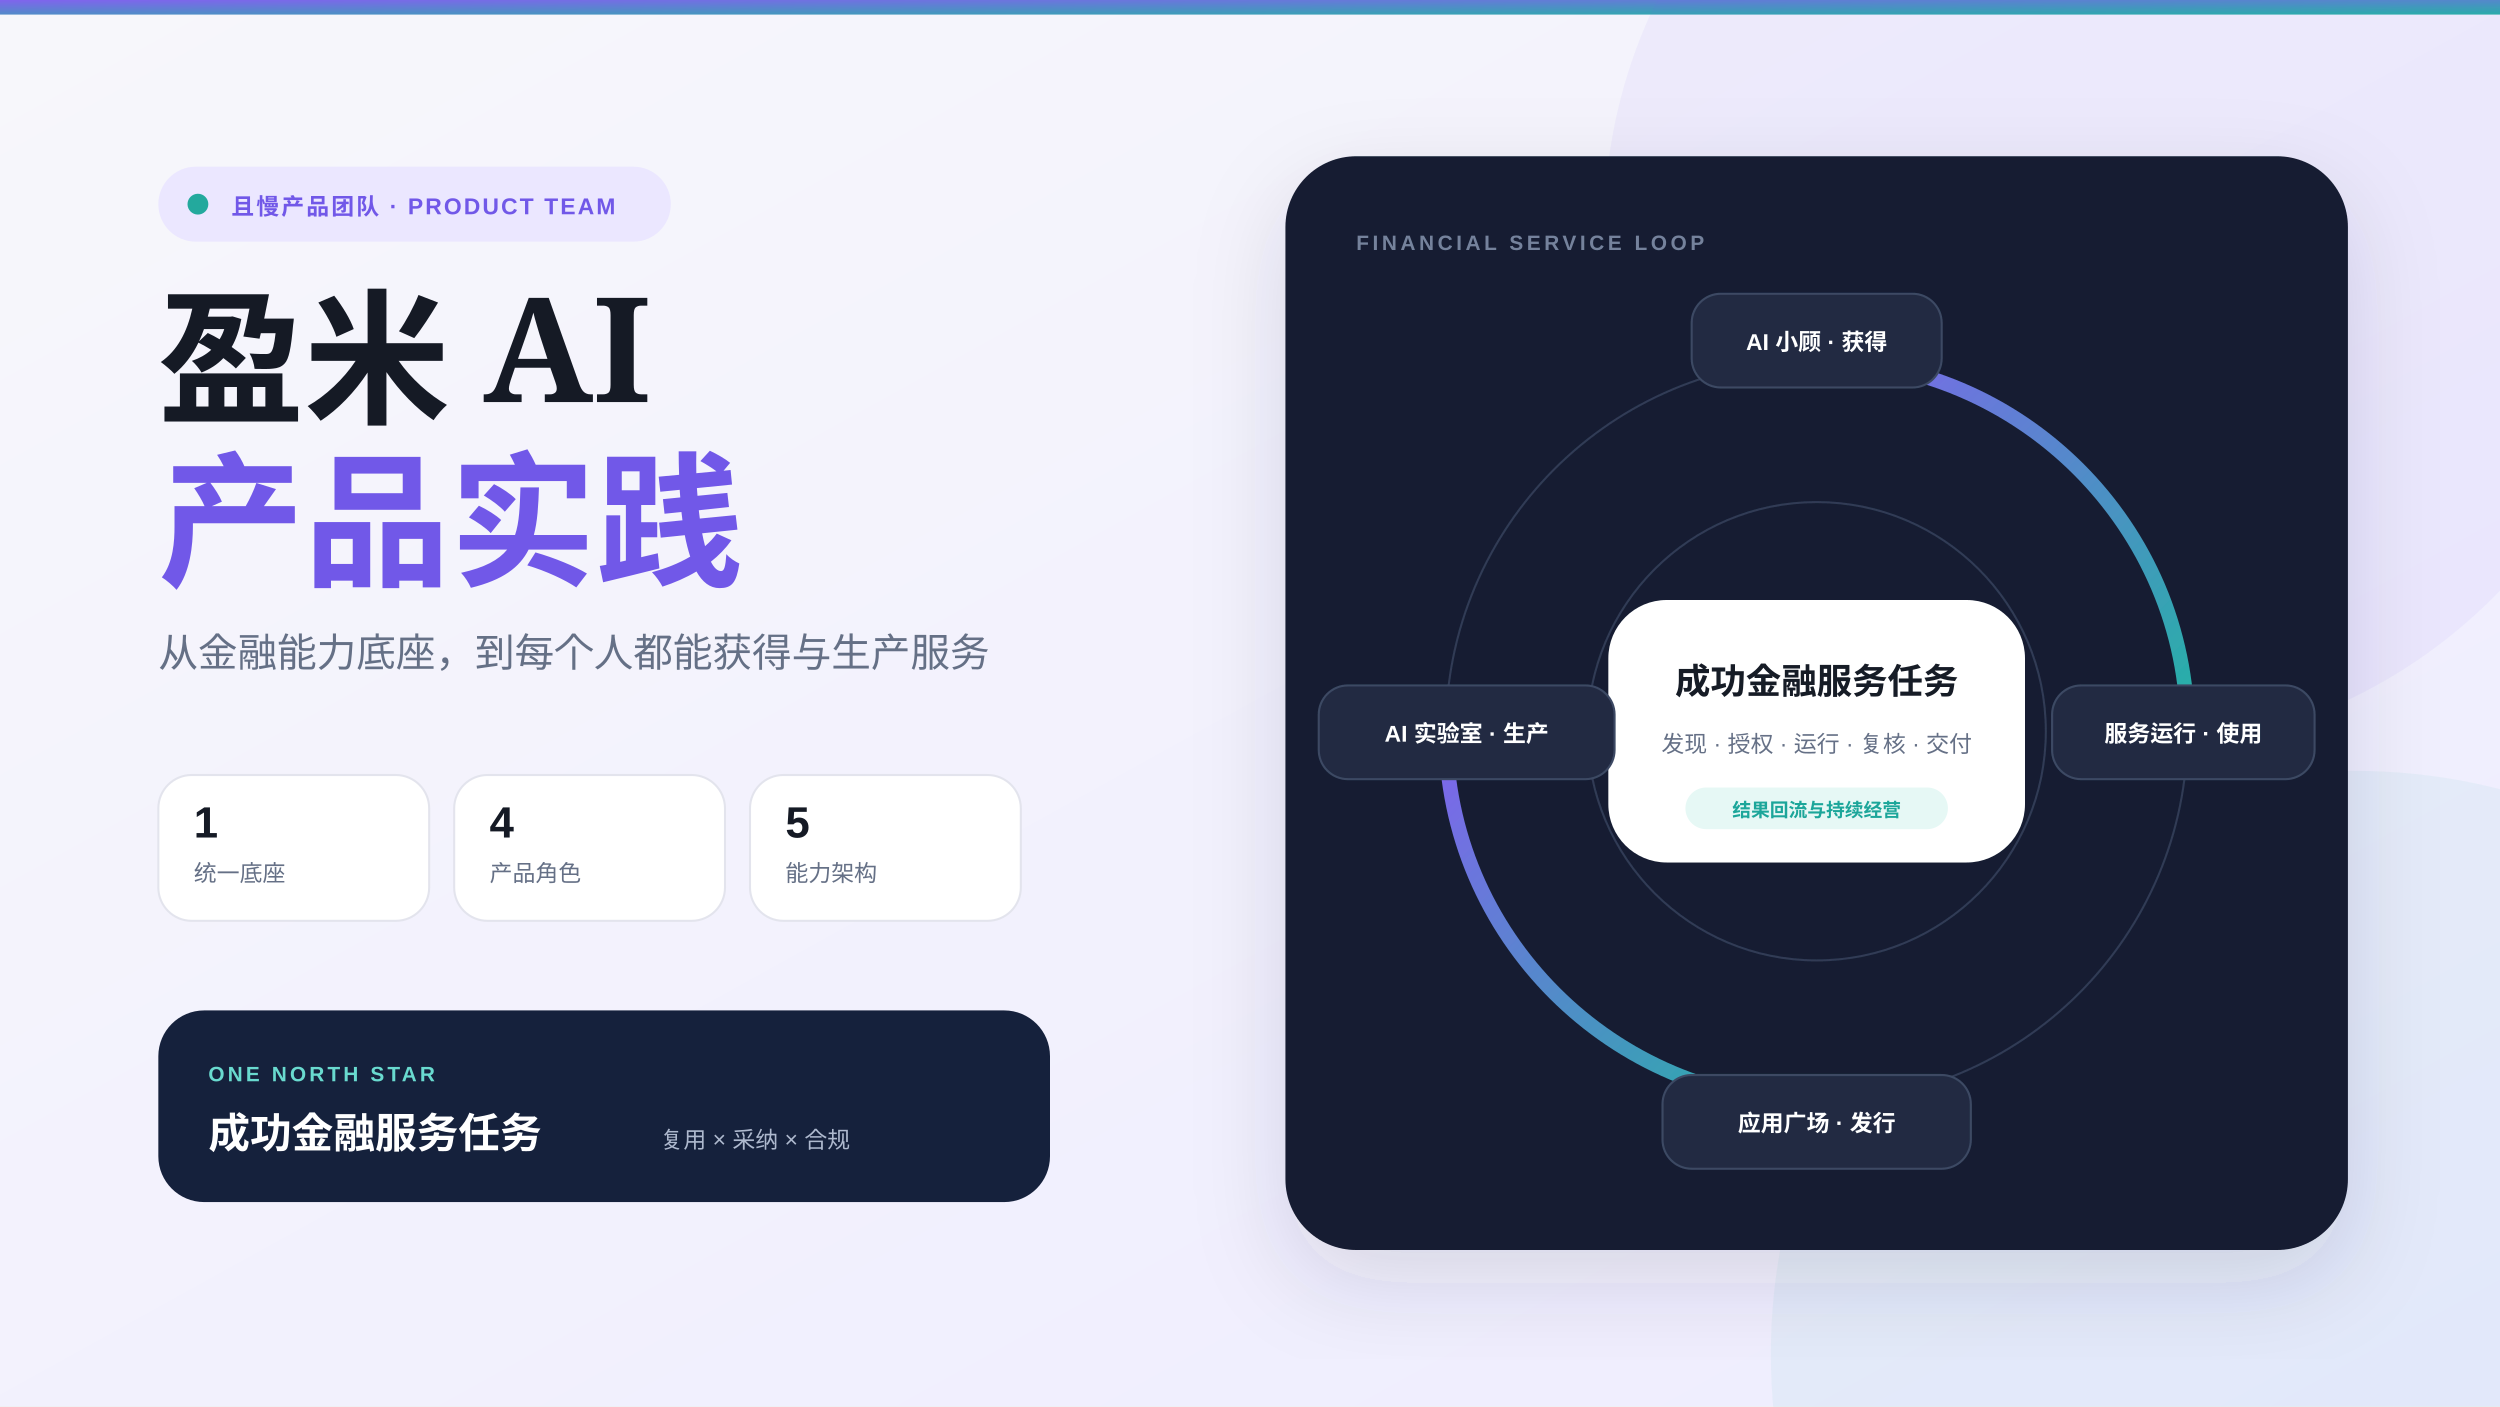
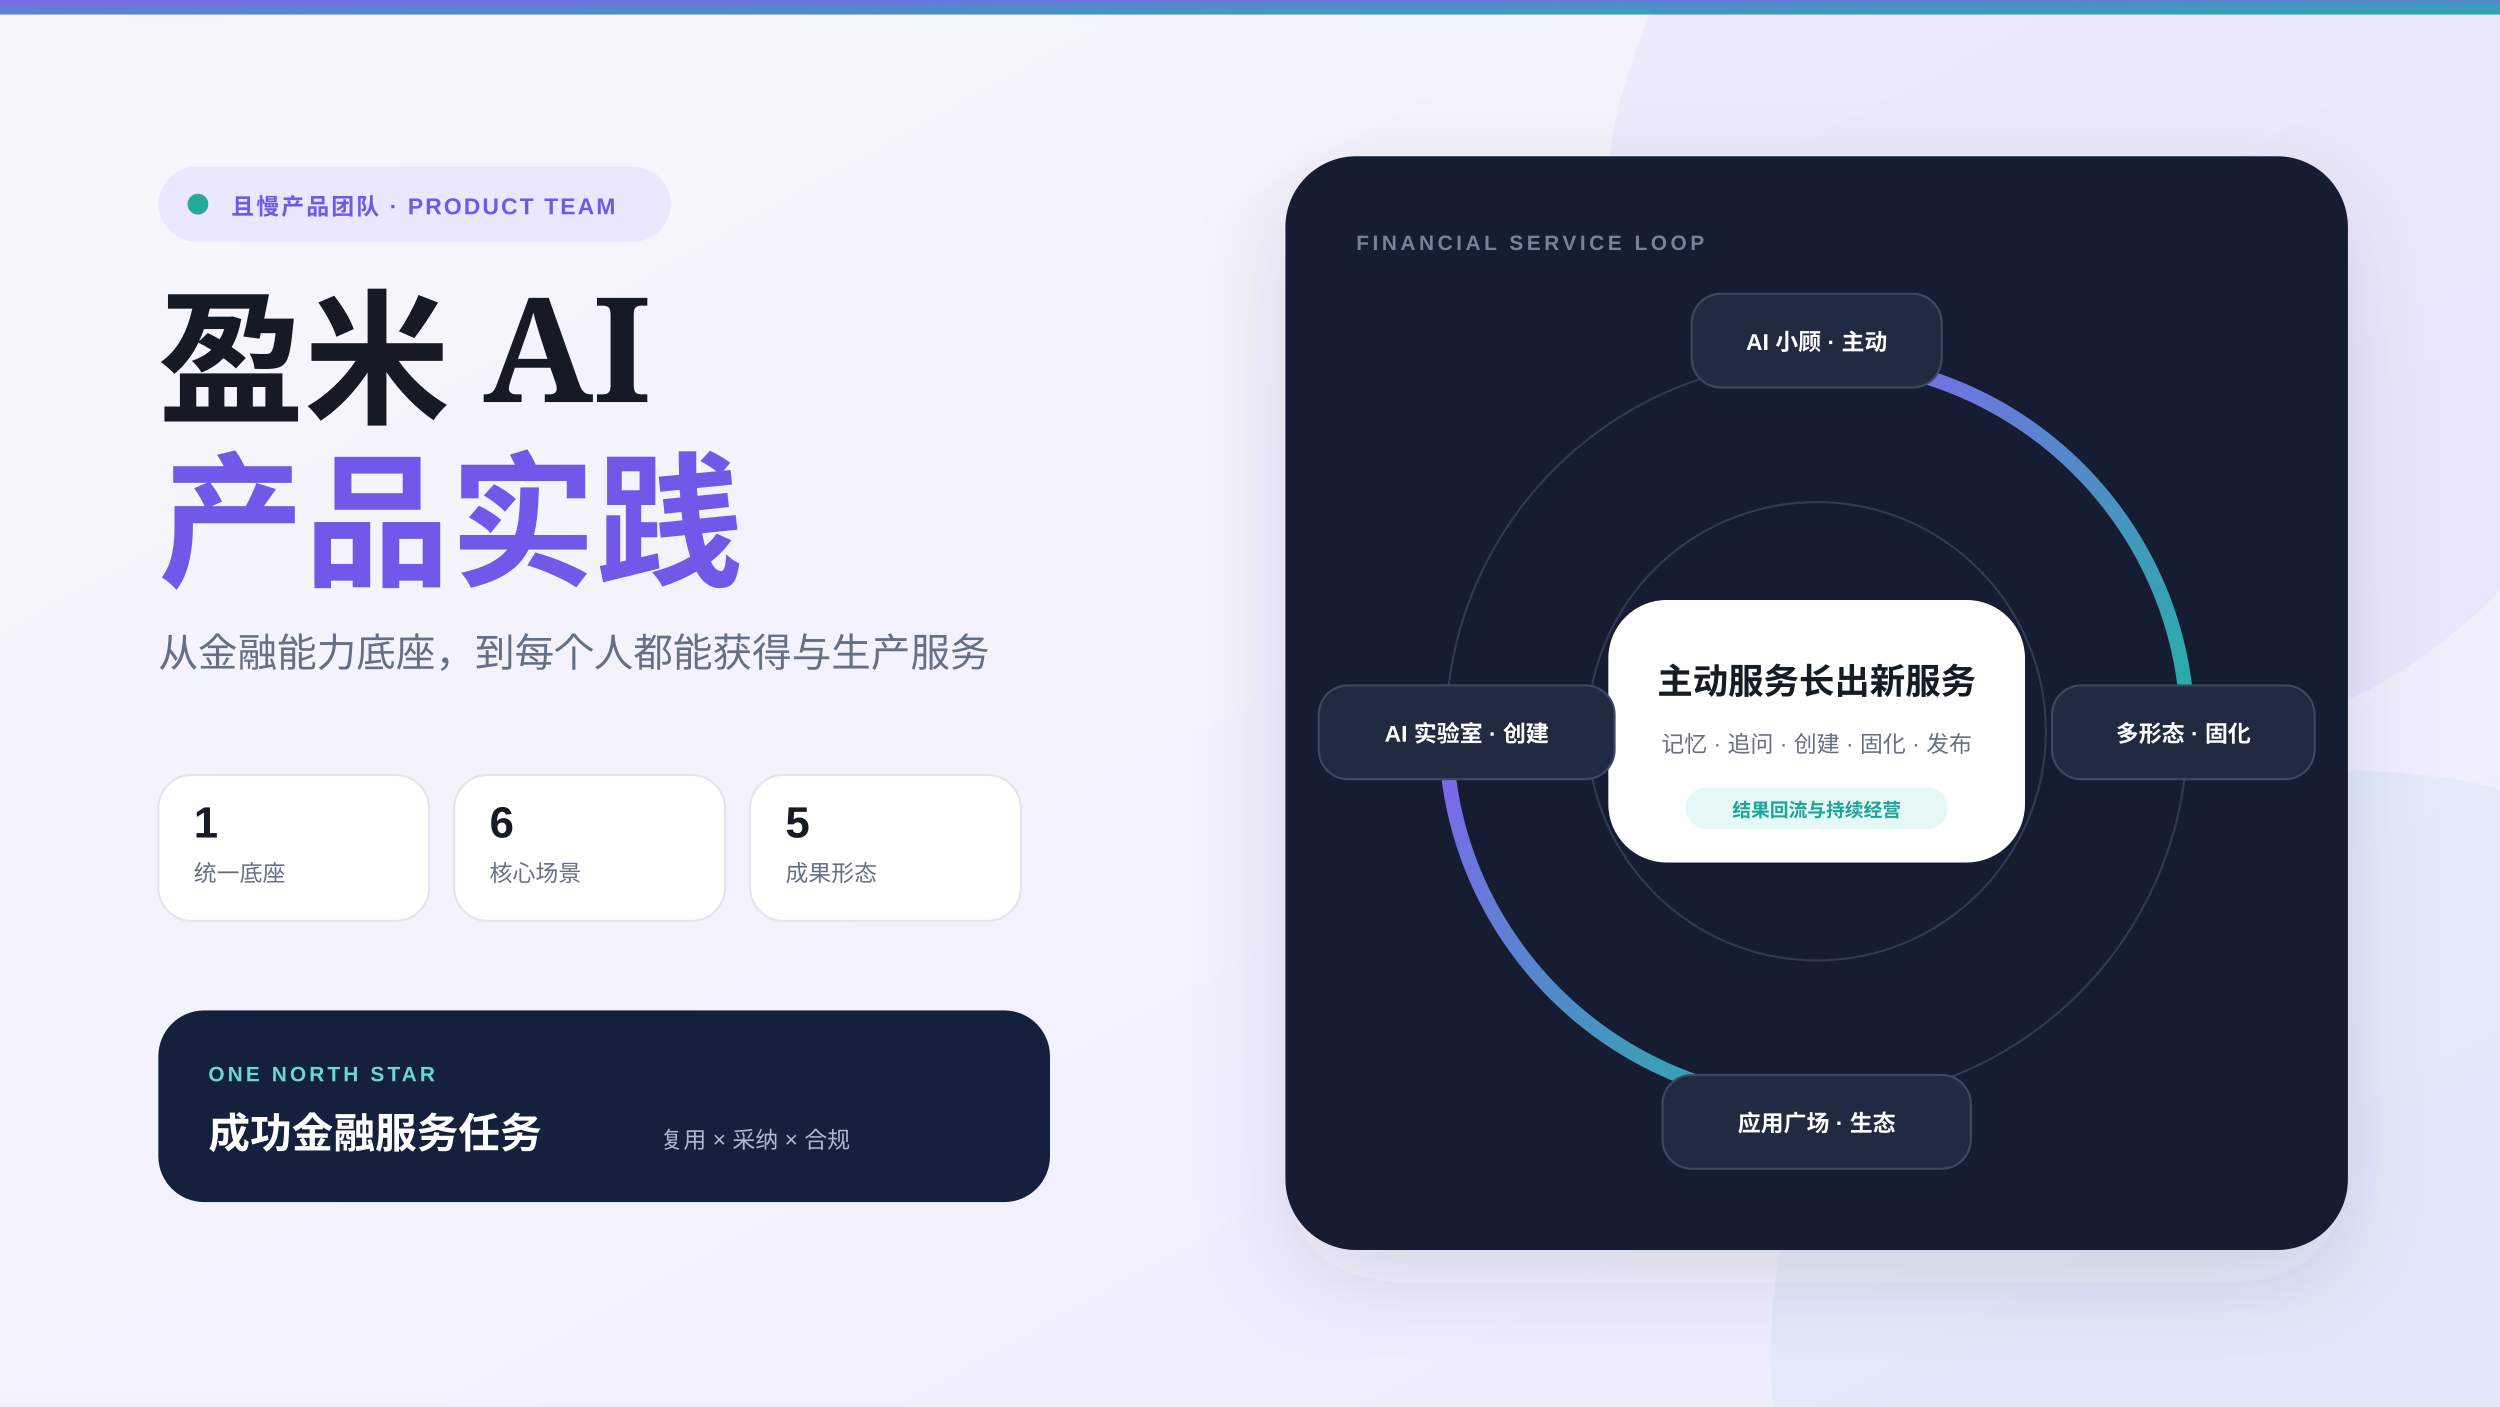
<svg xmlns="http://www.w3.org/2000/svg" viewBox="0 0 1200 675" role="img" aria-labelledby="title desc">
  <defs>
    <linearGradient id="bg" x1="0" y1="0" x2="1" y2="1">
      <stop stop-color="#f7f7fb" />
      <stop offset="1" stop-color="#eeecff" />
    </linearGradient>
    <linearGradient id="accent" x1="0" y1="0" x2="1" y2="1">
      <stop stop-color="#8064ed" />
      <stop offset="1" stop-color="#24b2a5" />
    </linearGradient>
    <filter id="shadow">
      <feDropShadow dx="0" dy="16" stdDeviation="22" flood-color="#303751" flood-opacity=".13" />
    </filter>
  </defs>
  <rect width="1200" height="675" fill="url(#bg)" />
  <rect width="1200" height="7" fill="url(#accent)" />
  <circle cx="1020" cy="110" r="250" fill="#7358e8" opacity=".06" />
  <circle cx="1130" cy="650" r="280" fill="#25b0a3" opacity=".06" />
  <g transform="translate(76 80)">
    <rect width="246" height="36" rx="18" fill="#ebe7ff" />
    <circle cx="19" cy="18" r="5" fill="#23a99d" />
    <text x="35" y="23" fill="#7158e8" font-family="Arial, PingFang SC, sans-serif" font-size="11" font-weight="700" letter-spacing="1">且慢产品团队 · PRODUCT TEAM</text>
    <text x="0" y="118" fill="#151a25" font-family="Georgia, Songti SC, serif" font-size="70" font-weight="600">盈米 AI</text>
    <text x="0" y="196" fill="#7158e8" font-family="Georgia, Songti SC, serif" font-size="70" font-weight="600">产品实践</text>
    <text x="0" y="240" fill="#657086" font-family="Arial, PingFang SC, sans-serif" font-size="19">从金融能力底座，到每个人都能获得与生产服务</text>
    <g transform="translate(0 292)" font-family="Arial, PingFang SC, sans-serif">
      <g>
        <rect width="130" height="70" rx="16" fill="#fff" stroke="#e3e4ed" />
        <text x="17" y="30" fill="#151a25" font-size="21" font-weight="700">1</text>
        <text x="17" y="51" fill="#657086" font-size="11">统一底座</text>
      </g>
      <g transform="translate(142 0)">
        <rect width="130" height="70" rx="16" fill="#fff" stroke="#e3e4ed" />
-         <text x="17" y="30" fill="#151a25" font-size="21" font-weight="700">4</text>
-         <text x="17" y="51" fill="#657086" font-size="11">产品角色</text>
+         <text x="17" y="30" fill="#151a25" font-size="21" font-weight="700">6</text>
+         <text x="17" y="51" fill="#657086" font-size="11">核心场景</text>
      </g>
      <g transform="translate(284 0)">
        <rect width="130" height="70" rx="16" fill="#fff" stroke="#e3e4ed" />
        <text x="17" y="30" fill="#151a25" font-size="21" font-weight="700">5</text>
-         <text x="17" y="51" fill="#657086" font-size="11">能力架构</text>
+         <text x="17" y="51" fill="#657086" font-size="11">成果形态</text>
      </g>
    </g>
    <g transform="translate(0 405)">
      <rect width="428" height="92" rx="22" fill="#15213c" />
      <text x="24" y="34" fill="#69dacf" font-family="Arial, sans-serif" font-size="10" font-weight="700" letter-spacing="1.5">ONE NORTH STAR</text>
      <text x="24" y="66" fill="#fff" font-family="Arial, PingFang SC, sans-serif" font-size="20" font-weight="700">成功金融服务任务</text>
      <text x="241" y="66" fill="#aeb9ce" font-family="Arial, PingFang SC, sans-serif" font-size="11">复用 × 采纳 × 合规</text>
    </g>
  </g>
  <g transform="translate(617 75)" filter="url(#shadow)" font-family="Arial, PingFang SC, sans-serif">
    <rect width="510" height="525" rx="34" fill="#151d32" />
    <text x="34" y="45" fill="#75829c" font-size="10" font-weight="700" letter-spacing="1.7">FINANCIAL SERVICE LOOP</text>
    <circle cx="255" cy="276" r="178" fill="none" stroke="#303b55" />
    <circle cx="255" cy="276" r="110" fill="none" stroke="#303b55" />
    <path d="M255 98C353 98 433 178 433 276" fill="none" stroke="url(#accent)" stroke-width="7" stroke-linecap="round" />
    <path d="M255 454C157 454 77 374 77 276" fill="none" stroke="url(#accent)" stroke-width="7" stroke-linecap="round" />
    <rect x="155" y="213" width="200" height="126" rx="28" fill="#fff" />
-     <text x="255" y="258" fill="#151a25" text-anchor="middle" font-size="17" font-weight="700">成功金融服务任务</text>
-     <text x="255" y="286" fill="#657086" text-anchor="middle" font-size="11">发现 · 授权 · 运行 · 复核 · 交付</text>
+     <text x="255" y="258" fill="#151a25" text-anchor="middle" font-size="17" font-weight="700">主动服务长出新服务</text>
+     <text x="255" y="286" fill="#657086" text-anchor="middle" font-size="11">记忆 · 追问 · 创建 · 固化 · 发布</text>
    <rect x="192" y="303" width="126" height="20" rx="10" fill="#e6f8f5" />
    <text x="255" y="317" fill="#1ca69a" text-anchor="middle" font-size="9" font-weight="700">结果回流与持续经营</text>
    <g fill="#222b43" stroke="#3c4964">
      <rect x="195" y="66" width="120" height="45" rx="14" />
      <rect x="368" y="254" width="126" height="45" rx="14" />
      <rect x="181" y="441" width="148" height="45" rx="14" />
      <rect x="16" y="254" width="142" height="45" rx="14" />
    </g>
    <g fill="#fff" font-size="11" font-weight="700" text-anchor="middle">
-       <text x="255" y="93">AI 小顾 · 获得</text>
-       <text x="431" y="281">服务运行 · 使用</text>
-       <text x="255" y="468">应用广场 · 发行</text>
-       <text x="87" y="281">AI 实验室 · 生产</text>
+       <text x="255" y="93">AI 小顾 · 主动</text>
+       <text x="431" y="281">多形态 · 固化</text>
+       <text x="255" y="468">应用广场 · 生态</text>
+       <text x="87" y="281">AI 实验室 · 创建</text>
    </g>
  </g>
</svg>
